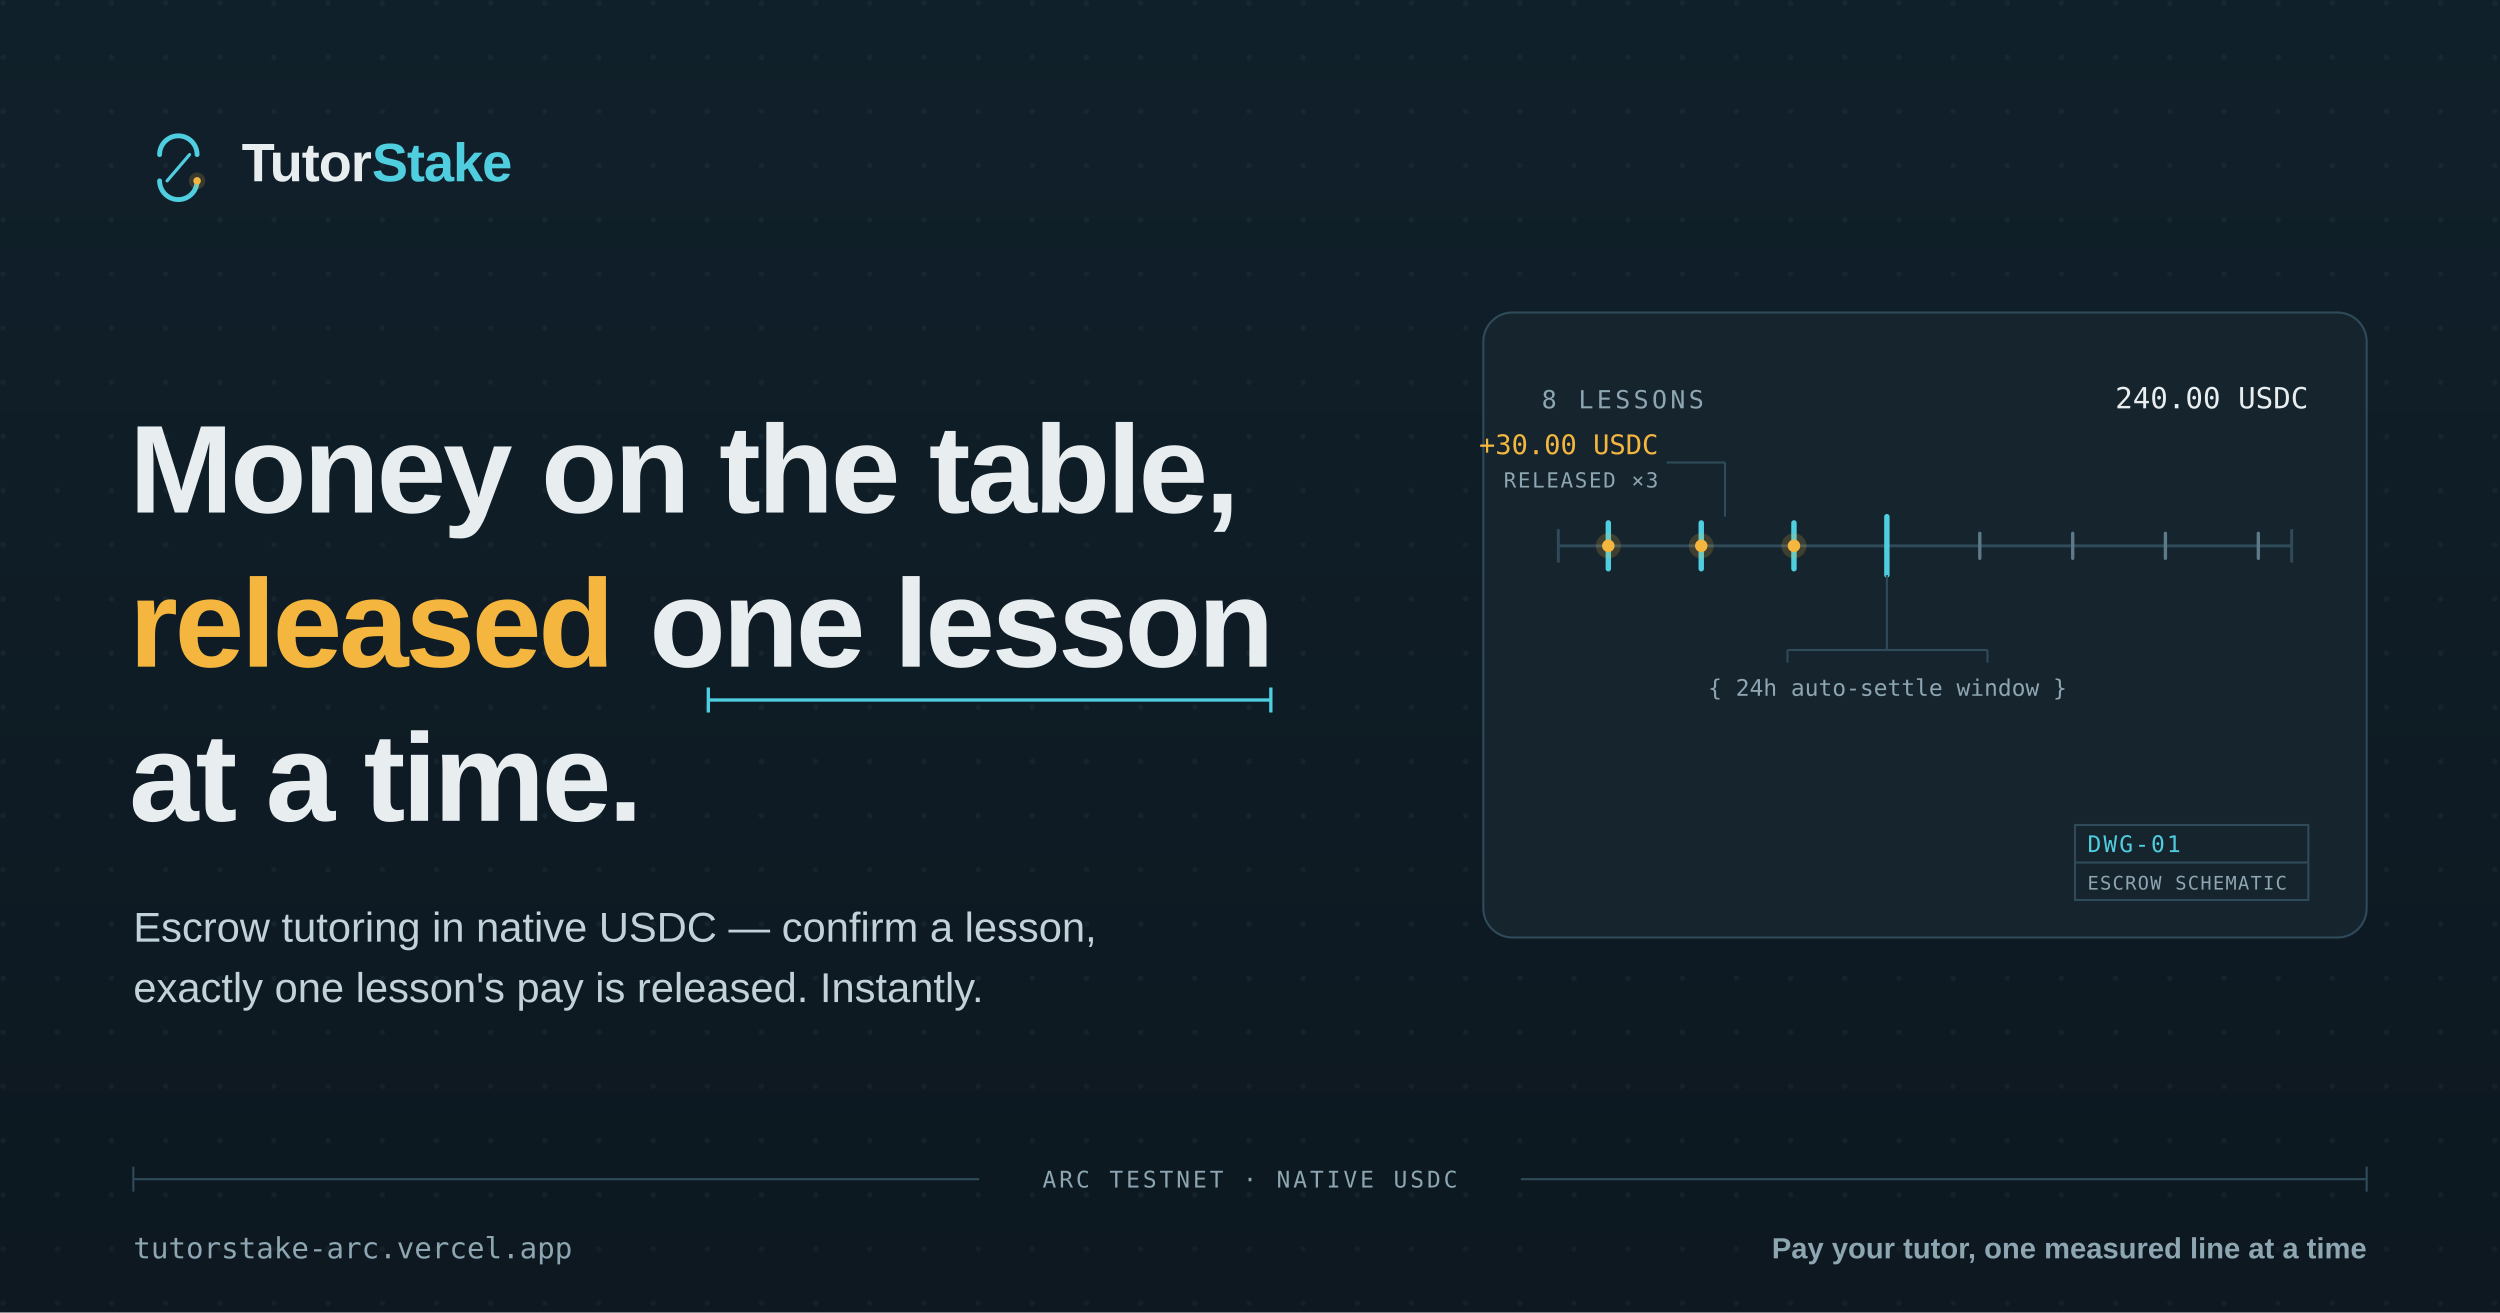
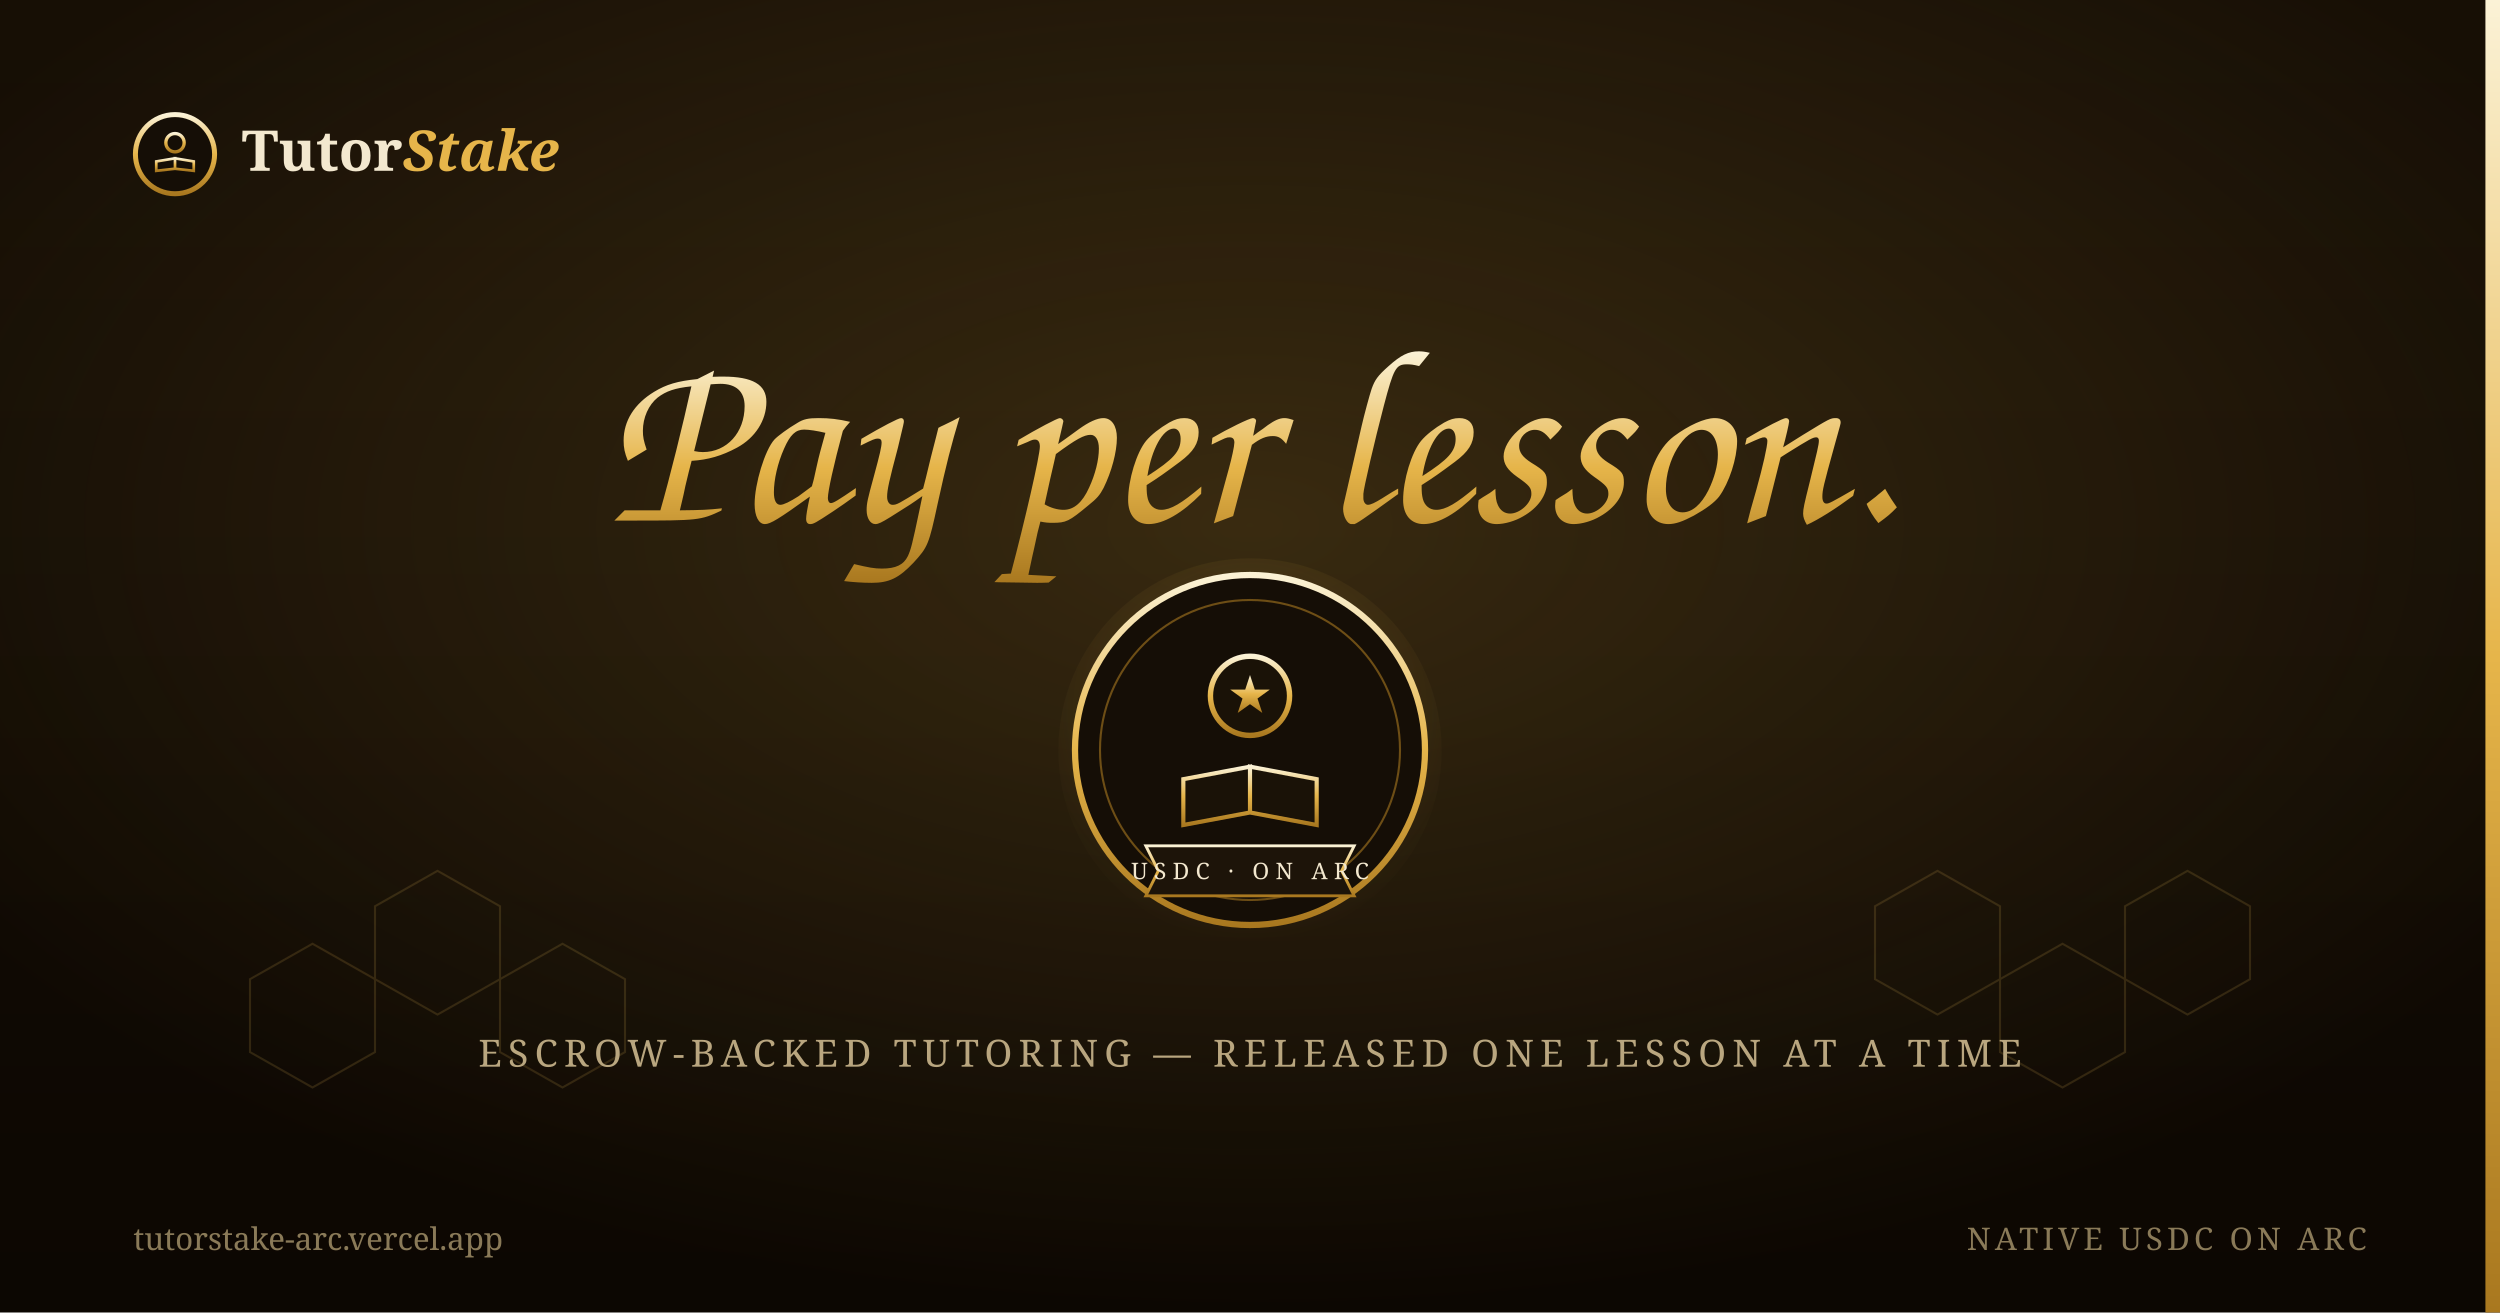
<svg xmlns="http://www.w3.org/2000/svg" width="1200" height="630" viewBox="0 0 1200 630">
  <defs>
-     <pattern id="dg" width="26" height="26" patternUnits="userSpaceOnUse">
-       <circle cx="1.5" cy="1.5" r="1.3" fill="#b4dee9" opacity="0.05" />
-     </pattern>
-     <linearGradient id="ground" x1="0" y1="0" x2="0" y2="1">
-       <stop offset="0" stop-color="#10202a" />
-       <stop offset="1" stop-color="#0d1820" />
+     <linearGradient id="g" x1="0" y1="0" x2="0" y2="1">
+       <stop offset="0" stop-color="#fbf2d6" />
+       <stop offset="0.5" stop-color="#e6b54a" />
+       <stop offset="1" stop-color="#a9781f" />
+     </linearGradient>
+     <radialGradient id="glow" cx="50%" cy="40%" r="60%">
+       <stop offset="0" stop-color="#e6b54a" stop-opacity="0.18" />
+       <stop offset="1" stop-color="#e6b54a" stop-opacity="0" />
+     </radialGradient>
+     <linearGradient id="bg" x1="0" y1="0" x2="0" y2="1">
+       <stop offset="0" stop-color="#170f05" />
+       <stop offset="1" stop-color="#0c0702" />
    </linearGradient>
  </defs>
-   <rect width="1200" height="630" fill="url(#ground)" />
-   <rect width="1200" height="630" fill="url(#dg)" />
-   <g transform="translate(64,58)">
-     <g transform="scale(0.9)">
-       <path d="M14 18 A10 10 0 0 1 34 18" stroke="#4fcedf" stroke-width="2.6" stroke-linecap="round" fill="none" />
-       <path d="M34 32 A10 10 0 0 1 14 32" stroke="#4fcedf" stroke-width="2.6" stroke-linecap="round" fill="none" />
-       <path d="M30 18 L18 32" stroke="#4fcedf" stroke-width="1.7" stroke-linecap="round" />
-       <circle cx="34" cy="32" r="4.4" fill="#f4b63e" opacity="0.18" />
-       <circle cx="34" cy="32" r="2" fill="#f4b63e" />
-     </g>
-     <text x="52" y="29" font-family="Arial, Helvetica, sans-serif" font-size="26" font-weight="700" fill="#e8eef0" letter-spacing="-0.5">Tutor<tspan fill="#4fcedf">Stake</tspan>
+   <rect width="1200" height="630" fill="url(#bg)" />
+   <rect width="1200" height="630" fill="url(#glow)" />
+   <g stroke="#caa04a" stroke-width="1" fill="none" opacity="0.18">
+     <polygon points="120,470 150,453 180,470 180,505 150,522 120,505" />
+     <polygon points="180,435 210,418 240,435 240,470 210,487 180,470" />
+     <polygon points="240,470 270,453 300,470 300,505 270,522 240,505" />
+     <polygon points="960,470 990,453 1020,470 1020,505 990,522 960,505" />
+     <polygon points="1020,435 1050,418 1080,435 1080,470 1050,487 1020,470" />
+     <polygon points="900,435 930,418 960,435 960,470 930,487 900,470" />
+   </g>
+   <rect x="1193" y="0" width="7" height="630" fill="url(#g)" />
+   <g transform="translate(64,54)">
+     <circle cx="20" cy="20" r="19" fill="#150e06" stroke="url(#g)" stroke-width="2.4" />
+     <circle cx="20" cy="14.5" r="4.4" fill="none" stroke="url(#g)" stroke-width="1.6" />
+     <path d="M20 22 L11 23.5 L11 28 L20 27 Z M20 22 L29 23.5 L29 28 L20 27 Z M20 22 V27" fill="#150e06" stroke="url(#g)" stroke-width="1.3" />
+     <text x="52" y="28" font-family="Georgia, serif" font-size="27" font-weight="700" fill="#f3e8cf">Tutor<tspan fill="#e6b54a" font-style="italic">Stake</tspan>
    </text>
  </g>
-   <text x="62" y="246" font-family="Arial, Helvetica, sans-serif" font-size="60" font-weight="800" fill="#e8eef0" letter-spacing="-1.5">Money on the table,</text>
-   <text x="62" y="320" font-family="Arial, Helvetica, sans-serif" font-size="60" font-weight="800" letter-spacing="-1.5">
-     <tspan fill="#f4b63e">released</tspan>
-     <tspan fill="#e8eef0">one lesson</tspan>
-   </text>
-   <g stroke="#4fcedf" stroke-width="1.6">
-     <line x1="340" y1="336" x2="610" y2="336" />
-     <line x1="340" y1="330" x2="340" y2="342" />
-     <line x1="610" y1="330" x2="610" y2="342" />
+   <text x="600" y="250" text-anchor="middle" font-family="'Segoe Script','Brush Script MT',Georgia,cursive" font-size="120" font-style="italic" fill="url(#g)">Pay per lesson.</text>
+   <g transform="translate(600,360)">
+     <circle r="92" fill="url(#glow)" />
+     <circle r="84" fill="#150e06" stroke="url(#g)" stroke-width="3" />
+     <circle r="72" fill="none" stroke="#a9781f" stroke-width="1" opacity="0.6" />
+     <circle cx="0" cy="-26" r="19" fill="#1a1207" stroke="url(#g)" stroke-width="2.6" />
+     <path d="M0 -36 L2.3 -29 L9.5 -29 L3.6 -24.7 L5.9 -17.8 L0 -22 L-5.9 -17.8 L-3.6 -24.7 L-9.5 -29 L-2.3 -29 Z" fill="url(#g)" />
+     <path d="M0 8 L-32 14 L-32 36 L0 30 Z M0 8 L32 14 L32 36 L0 30 Z M0 8 V30" fill="#1a1207" stroke="url(#g)" stroke-width="2" />
+     <path d="M-50 46 L50 46 L44 58 L50 70 L-50 70 L-44 58 Z" fill="#1d1409" stroke="url(#g)" stroke-width="1.4" />
+     <text x="0" y="62" text-anchor="middle" font-family="Georgia, serif" font-size="11" letter-spacing="3" fill="#f3e8cf">USDC · ON ARC</text>
  </g>
-   <text x="62" y="394" font-family="Arial, Helvetica, sans-serif" font-size="60" font-weight="800" fill="#e8eef0" letter-spacing="-1.5">at a time.</text>
-   <text x="64" y="452" font-family="Arial, Helvetica, sans-serif" font-size="20" fill="#c2d2d9">Escrow tutoring in native USDC — confirm a lesson,</text>
-   <text x="64" y="481" font-family="Arial, Helvetica, sans-serif" font-size="20" fill="#c2d2d9">exactly one lesson's pay is released. Instantly.</text>
-   <rect x="712" y="150" width="424" height="300" rx="14" fill="#16242e" stroke="#2f4b5a" stroke-width="1" />
-   <g font-family="'DejaVu Sans Mono', Consolas, monospace">
-     <text x="740" y="196" font-size="12" fill="#8da6b2" letter-spacing="1.6">8 LESSONS</text>
-     <text x="1108" y="196" text-anchor="end" font-size="14" fill="#e8eef0">240.00 USDC</text>
-     <line x1="828" y1="248" x2="828" y2="222" stroke="#2f4b5a" stroke-width="1" />
-     <line x1="828" y1="222" x2="800" y2="222" stroke="#2f4b5a" stroke-width="1" />
-     <text x="796" y="218" text-anchor="end" font-size="13" fill="#f4b63e">+30.00 USDC</text>
-     <text x="796" y="234" text-anchor="end" font-size="10" fill="#8da6b2" letter-spacing="0.8">RELEASED ×3</text>
-     <line x1="748" y1="262" x2="1100" y2="262" stroke="#2f4b5a" stroke-width="1.4" />
-     <line x1="748" y1="254" x2="748" y2="270" stroke="#2f4b5a" stroke-width="1.4" />
-     <line x1="1100" y1="254" x2="1100" y2="270" stroke="#2f4b5a" stroke-width="1.4" />
-     <g stroke-linecap="round">
-       <line x1="772" y1="251" x2="772" y2="273" stroke="#4fcedf" stroke-width="2.6" />
-       <line x1="816.6" y1="251" x2="816.6" y2="273" stroke="#4fcedf" stroke-width="2.6" />
-       <line x1="861.1" y1="251" x2="861.1" y2="273" stroke="#4fcedf" stroke-width="2.6" />
-       <line x1="905.7" y1="248" x2="905.7" y2="276" stroke="#4fcedf" stroke-width="2.6" />
-       <line x1="950.3" y1="256" x2="950.3" y2="268" stroke="#5e7a88" stroke-width="1.6" />
-       <line x1="994.9" y1="256" x2="994.9" y2="268" stroke="#5e7a88" stroke-width="1.6" />
-       <line x1="1039.4" y1="256" x2="1039.4" y2="268" stroke="#5e7a88" stroke-width="1.6" />
-       <line x1="1084" y1="256" x2="1084" y2="268" stroke="#5e7a88" stroke-width="1.6" />
-     </g>
-     <g>
-       <circle cx="772" cy="262" r="6" fill="#f4b63e" opacity="0.18" />
-       <circle cx="772" cy="262" r="3" fill="#f4b63e" />
-       <circle cx="816.6" cy="262" r="6" fill="#f4b63e" opacity="0.18" />
-       <circle cx="816.6" cy="262" r="3" fill="#f4b63e" />
-       <circle cx="861.1" cy="262" r="6" fill="#f4b63e" opacity="0.18" />
-       <circle cx="861.1" cy="262" r="3" fill="#f4b63e" />
-     </g>
-     <line x1="905.7" y1="276" x2="905.7" y2="312" stroke="#2f4b5a" stroke-width="1" />
-     <path d="M858 312 H954 M858 312 V318 M954 312 V318" stroke="#2f4b5a" stroke-width="1" fill="none" />
-     <text x="906" y="334" text-anchor="middle" font-size="11" fill="#8da6b2">{ 24h auto-settle window }</text>
-     <rect x="996" y="396" width="112" height="36" fill="none" stroke="#2f4b5a" stroke-width="1" />
-     <line x1="996" y1="414" x2="1108" y2="414" stroke="#2f4b5a" stroke-width="1" />
-     <text x="1002" y="409" font-size="11" fill="#4fcedf" letter-spacing="1">DWG-01</text>
-     <text x="1002" y="427" font-size="9" fill="#8da6b2" letter-spacing="0.6">ESCROW SCHEMATIC</text>
-   </g>
-   <g stroke="#2f4b5a" stroke-width="1">
-     <line x1="64" y1="566" x2="470" y2="566" />
-     <line x1="730" y1="566" x2="1136" y2="566" />
-     <line x1="64" y1="560" x2="64" y2="572" />
-     <line x1="1136" y1="560" x2="1136" y2="572" />
-   </g>
-   <text x="600" y="570" text-anchor="middle" font-family="'DejaVu Sans Mono', Consolas, monospace" font-size="11" fill="#8da6b2" letter-spacing="1.4">ARC TESTNET · NATIVE USDC</text>
-   <text x="64" y="604" font-family="'DejaVu Sans Mono', Consolas, monospace" font-size="14" fill="#8da6b2">tutorstake-arc.vercel.app</text>
-   <text x="1136" y="604" text-anchor="end" font-family="Arial, Helvetica, sans-serif" font-size="14" font-weight="600" fill="#8da6b2">Pay your tutor, one measured line at a time</text>
+   <text x="600" y="512" text-anchor="middle" font-family="Georgia, serif" font-size="18" letter-spacing="3" fill="#b9a67f">ESCROW-BACKED TUTORING — RELEASED ONE LESSON AT A TIME</text>
+   <text x="64" y="600" font-family="Georgia, serif" font-size="15" fill="#8a7a58">tutorstake-arc.vercel.app</text>
+   <text x="1136" y="600" text-anchor="end" font-family="Georgia, serif" font-size="15" letter-spacing="2" fill="#8a7a58">NATIVE USDC ON ARC</text>
</svg>
